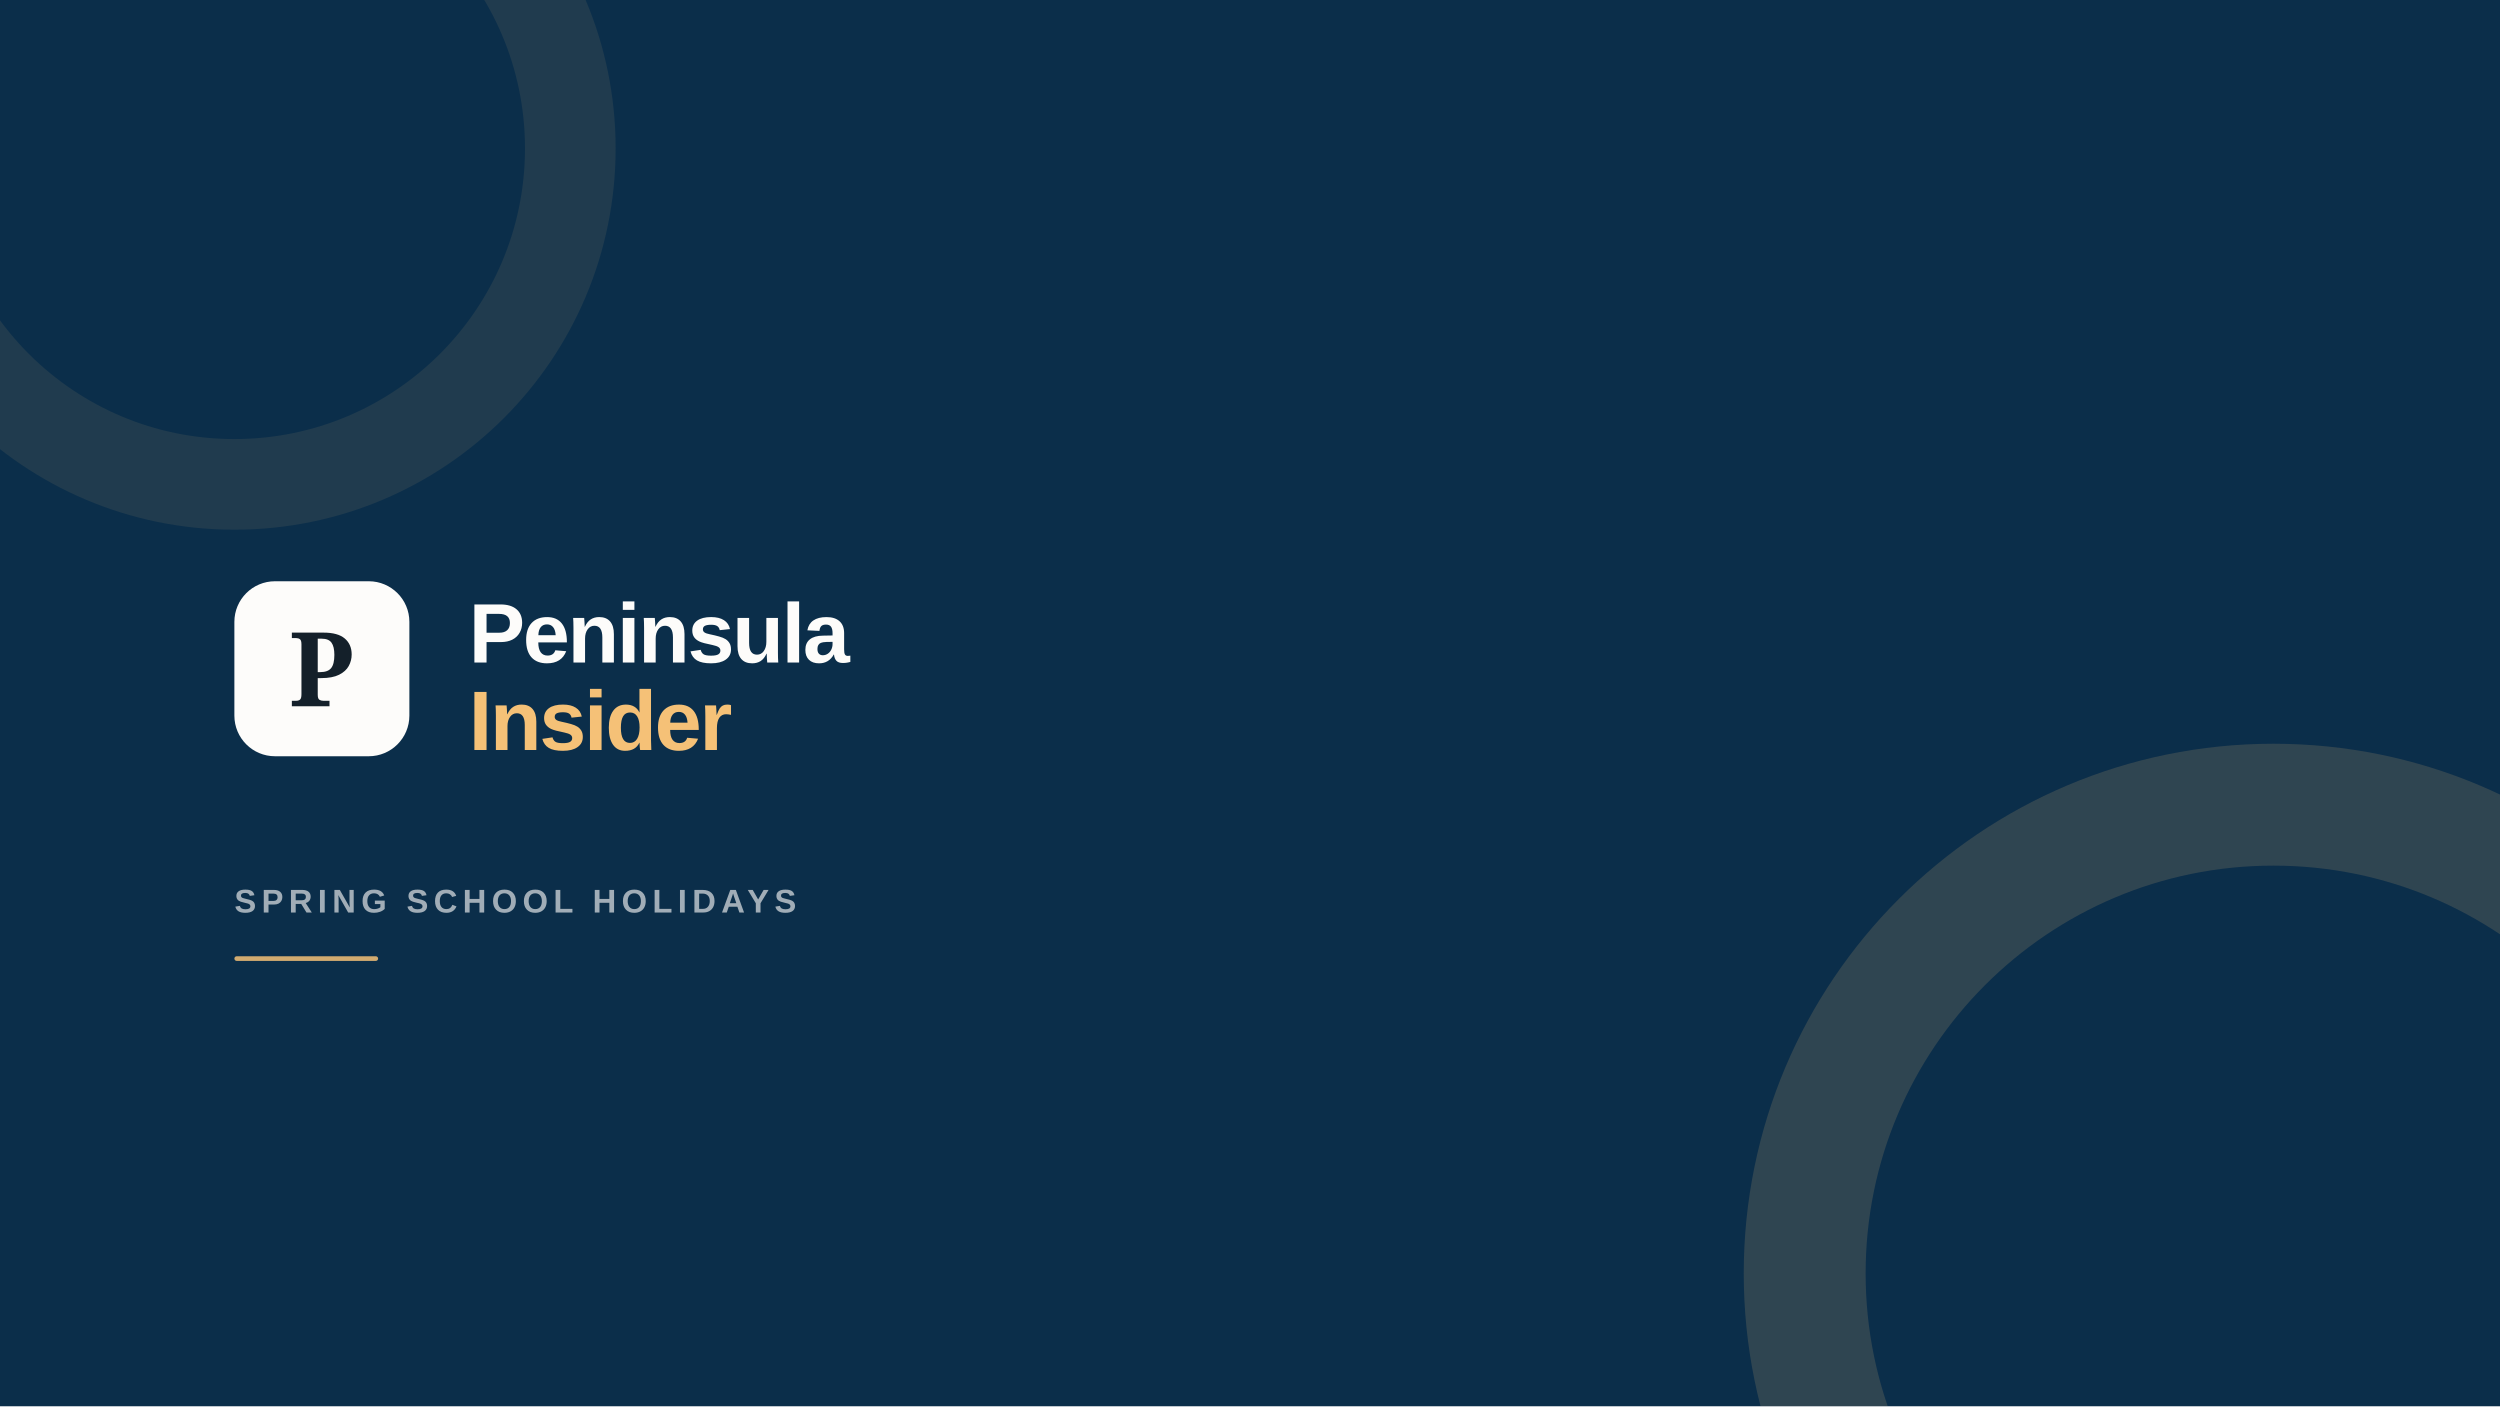
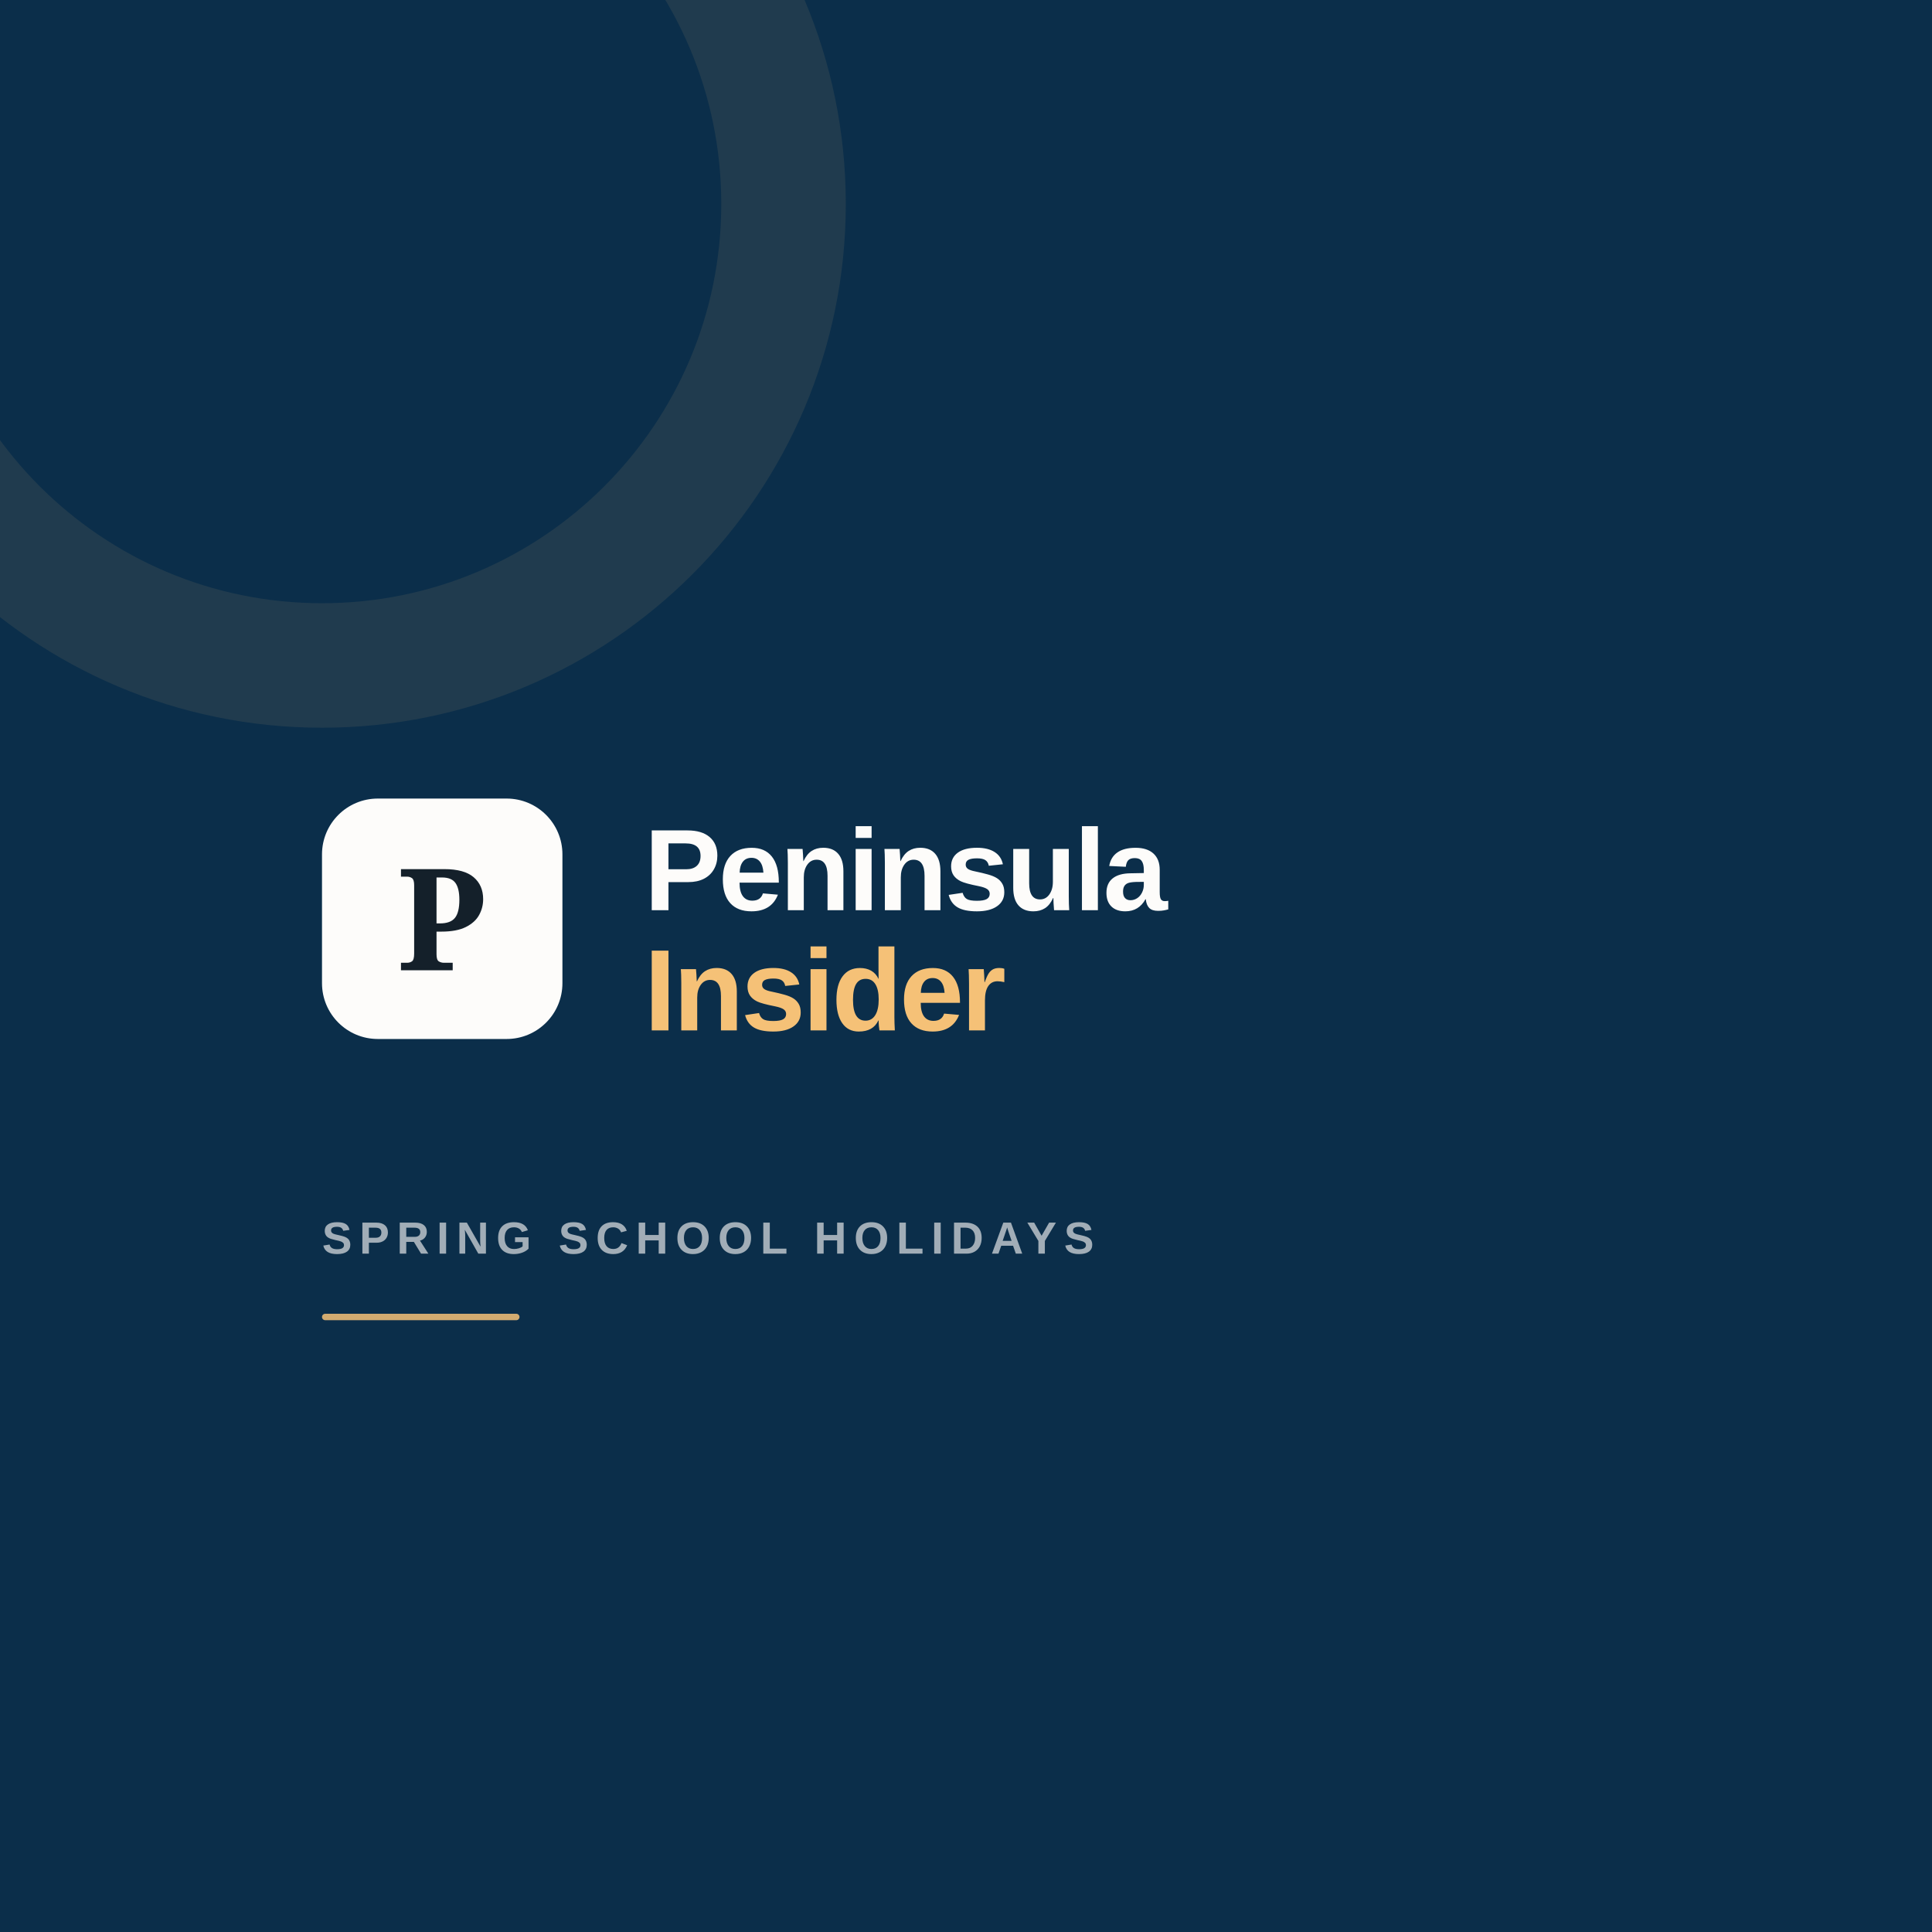
- <svg xmlns="http://www.w3.org/2000/svg" viewBox="0 0 1600 900" width="1600" height="900" role="img" aria-label="Peninsula Insider">
+ <svg xmlns="http://www.w3.org/2000/svg" viewBox="0 0 900 900" width="900" height="900" role="img" aria-label="Peninsula Insider">
  <defs>
    <clipPath id="frame">
      <rect width="1600" height="900" />
    </clipPath>
  </defs>
  <g clip-path="url(#frame)">
    <rect width="1600" height="900" fill="#0B2E4A" />
    <circle cx="1455" cy="815" r="300" fill="none" stroke="#F5C177" stroke-width="78" opacity="0.16" />
    <circle cx="150" cy="95" r="215" fill="none" stroke="#F5C177" stroke-width="58" opacity="0.09" />
    <g transform="translate(150 372)">
      <rect x="0" y="0" width="112" height="112" rx="26" fill="#FDFCFA" />
      <text x="56" y="80" text-anchor="middle" font-family="Cormorant Garamond, Baskerville, Georgia, serif" font-size="66" font-weight="700" fill="#14202A">P</text>
      <text x="150" y="52" font-family="Sora, Segoe UI, Arial, sans-serif" font-size="54" font-weight="600" letter-spacing="-1.4" fill="#FDFCFA">Peninsula</text>
      <text x="150" y="108" font-family="Sora, Segoe UI, Arial, sans-serif" font-size="54" font-weight="700" letter-spacing="-1.4" fill="#F5C177">Insider</text>
    </g>
    <text x="150" y="584" font-family="Figtree, Segoe UI, Arial, sans-serif" font-size="21" font-weight="600" letter-spacing="3.4" fill="#FDFCFA" opacity="0.62">SPRING SCHOOL HOLIDAYS</text>
    <rect x="150" y="612" width="92" height="3" rx="1.5" fill="#F5C177" opacity="0.85" />
  </g>
</svg>
